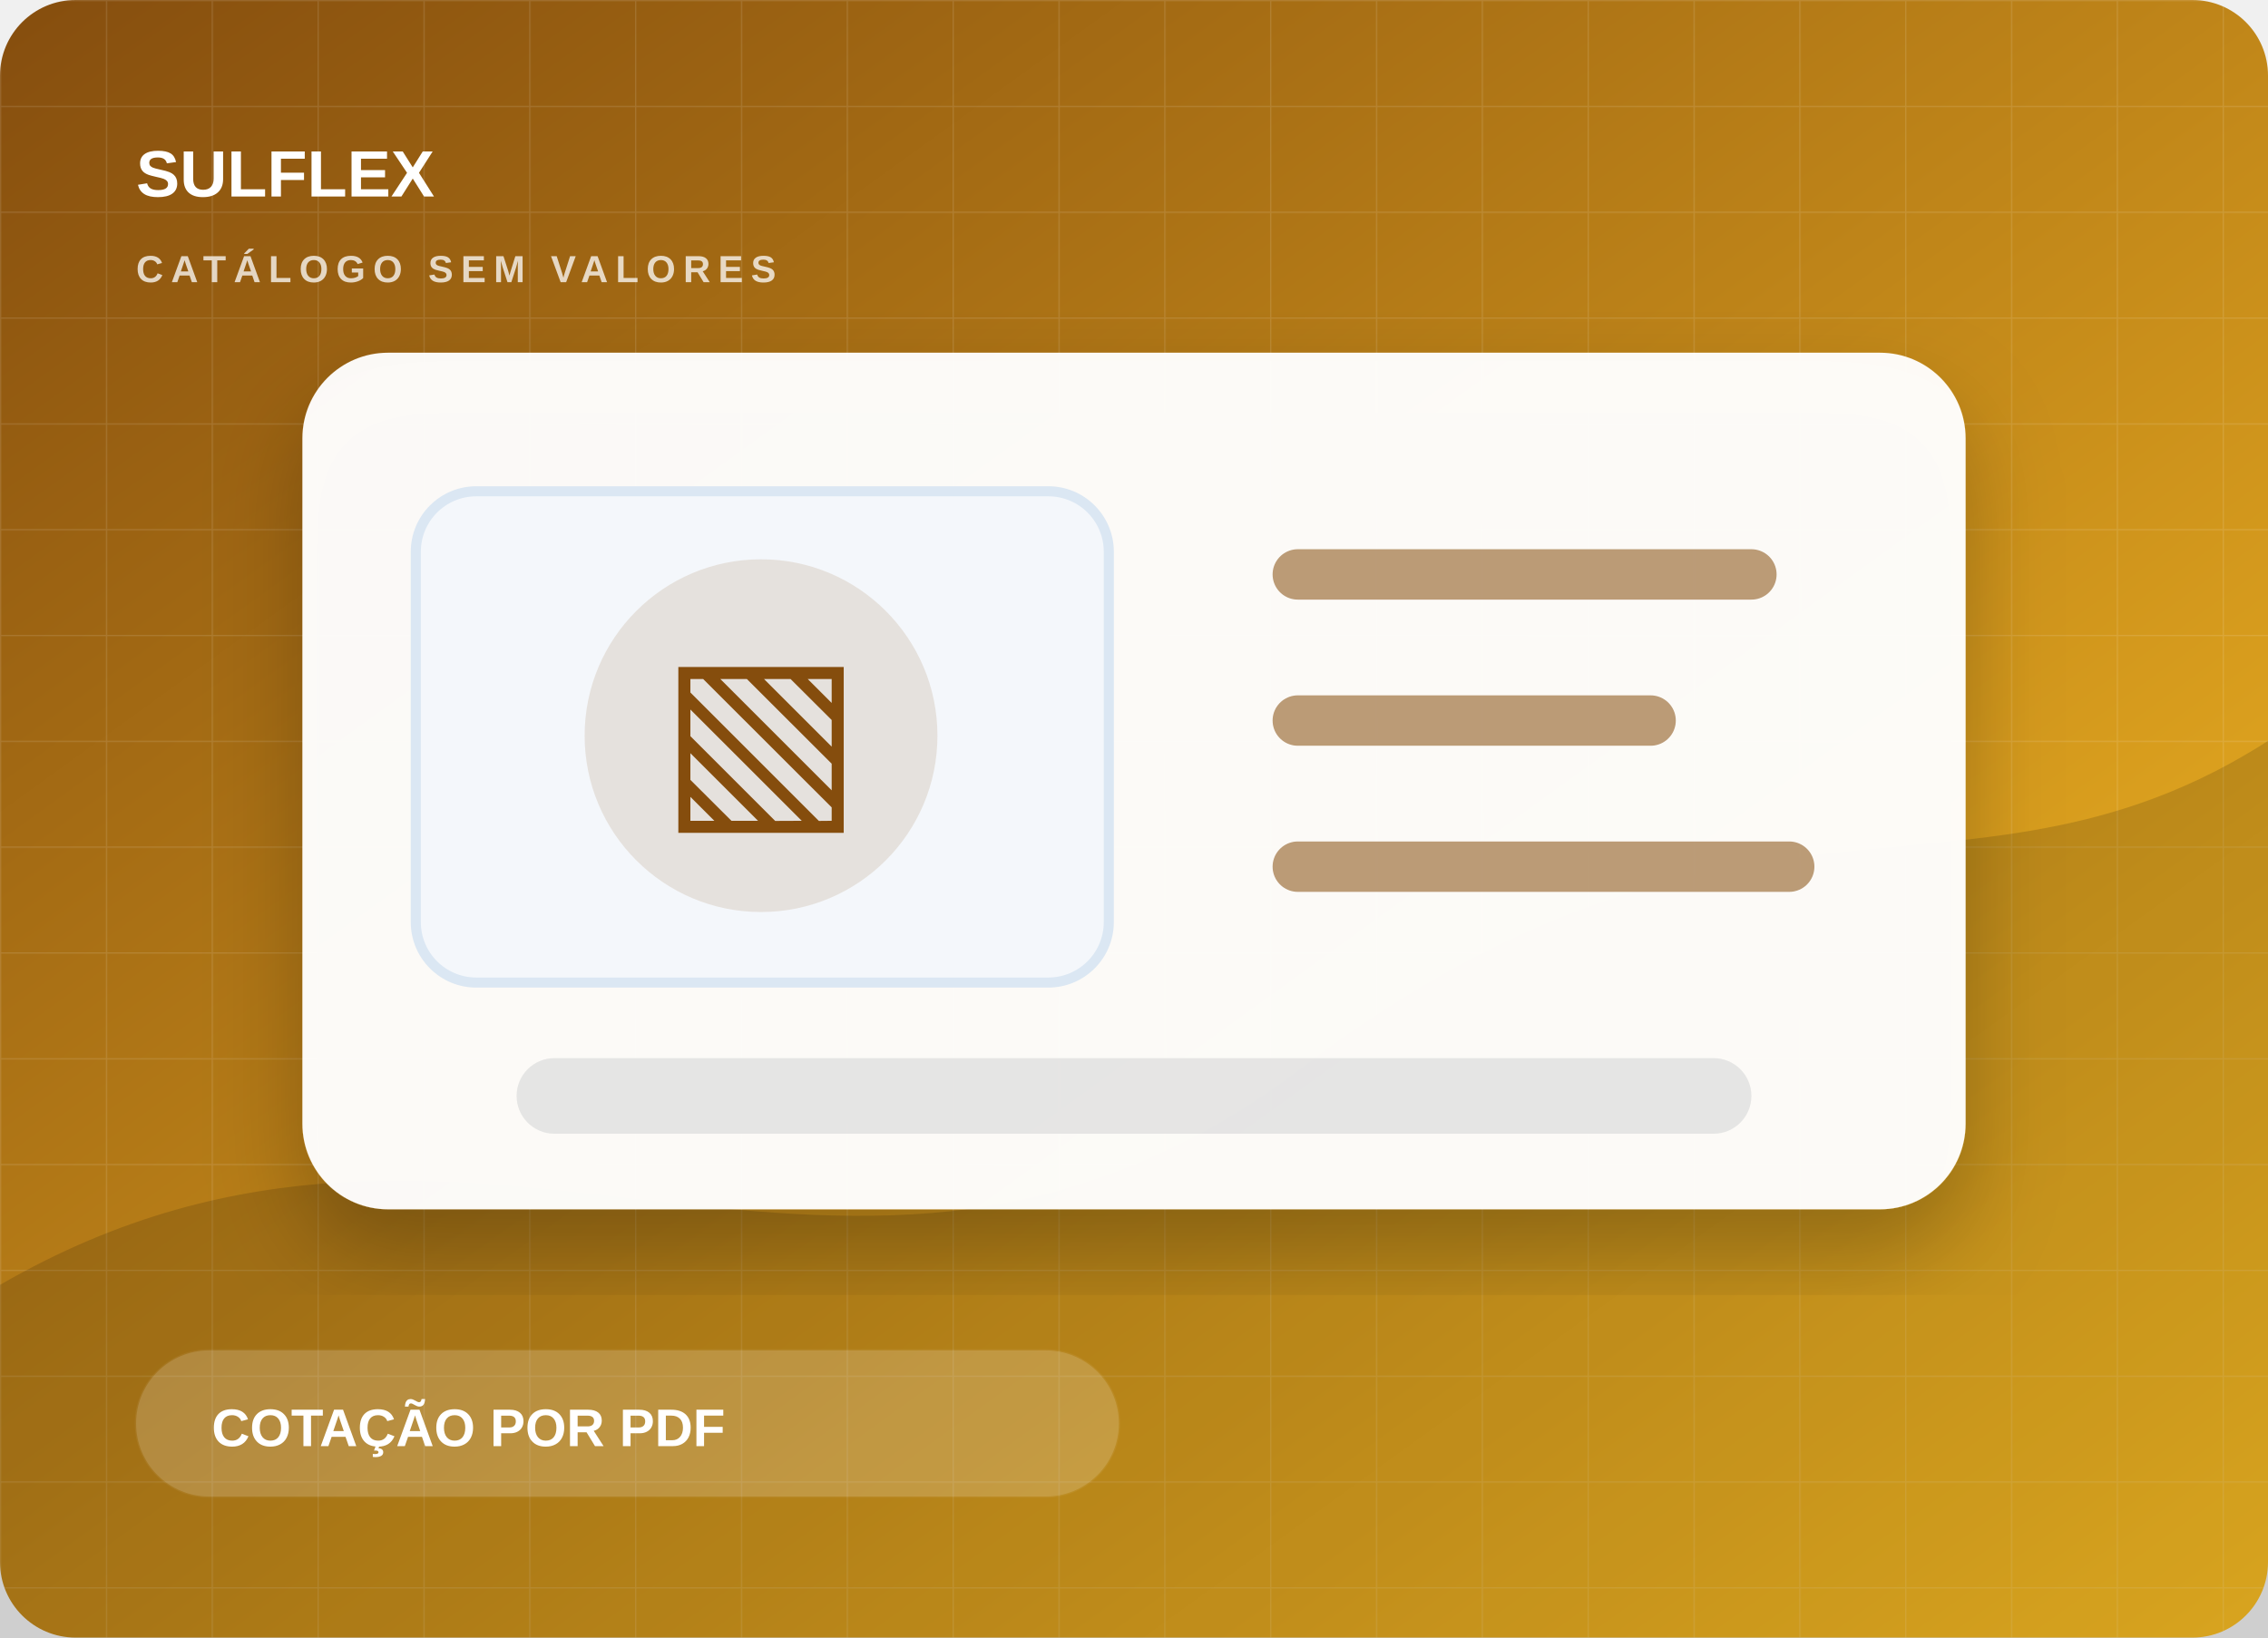
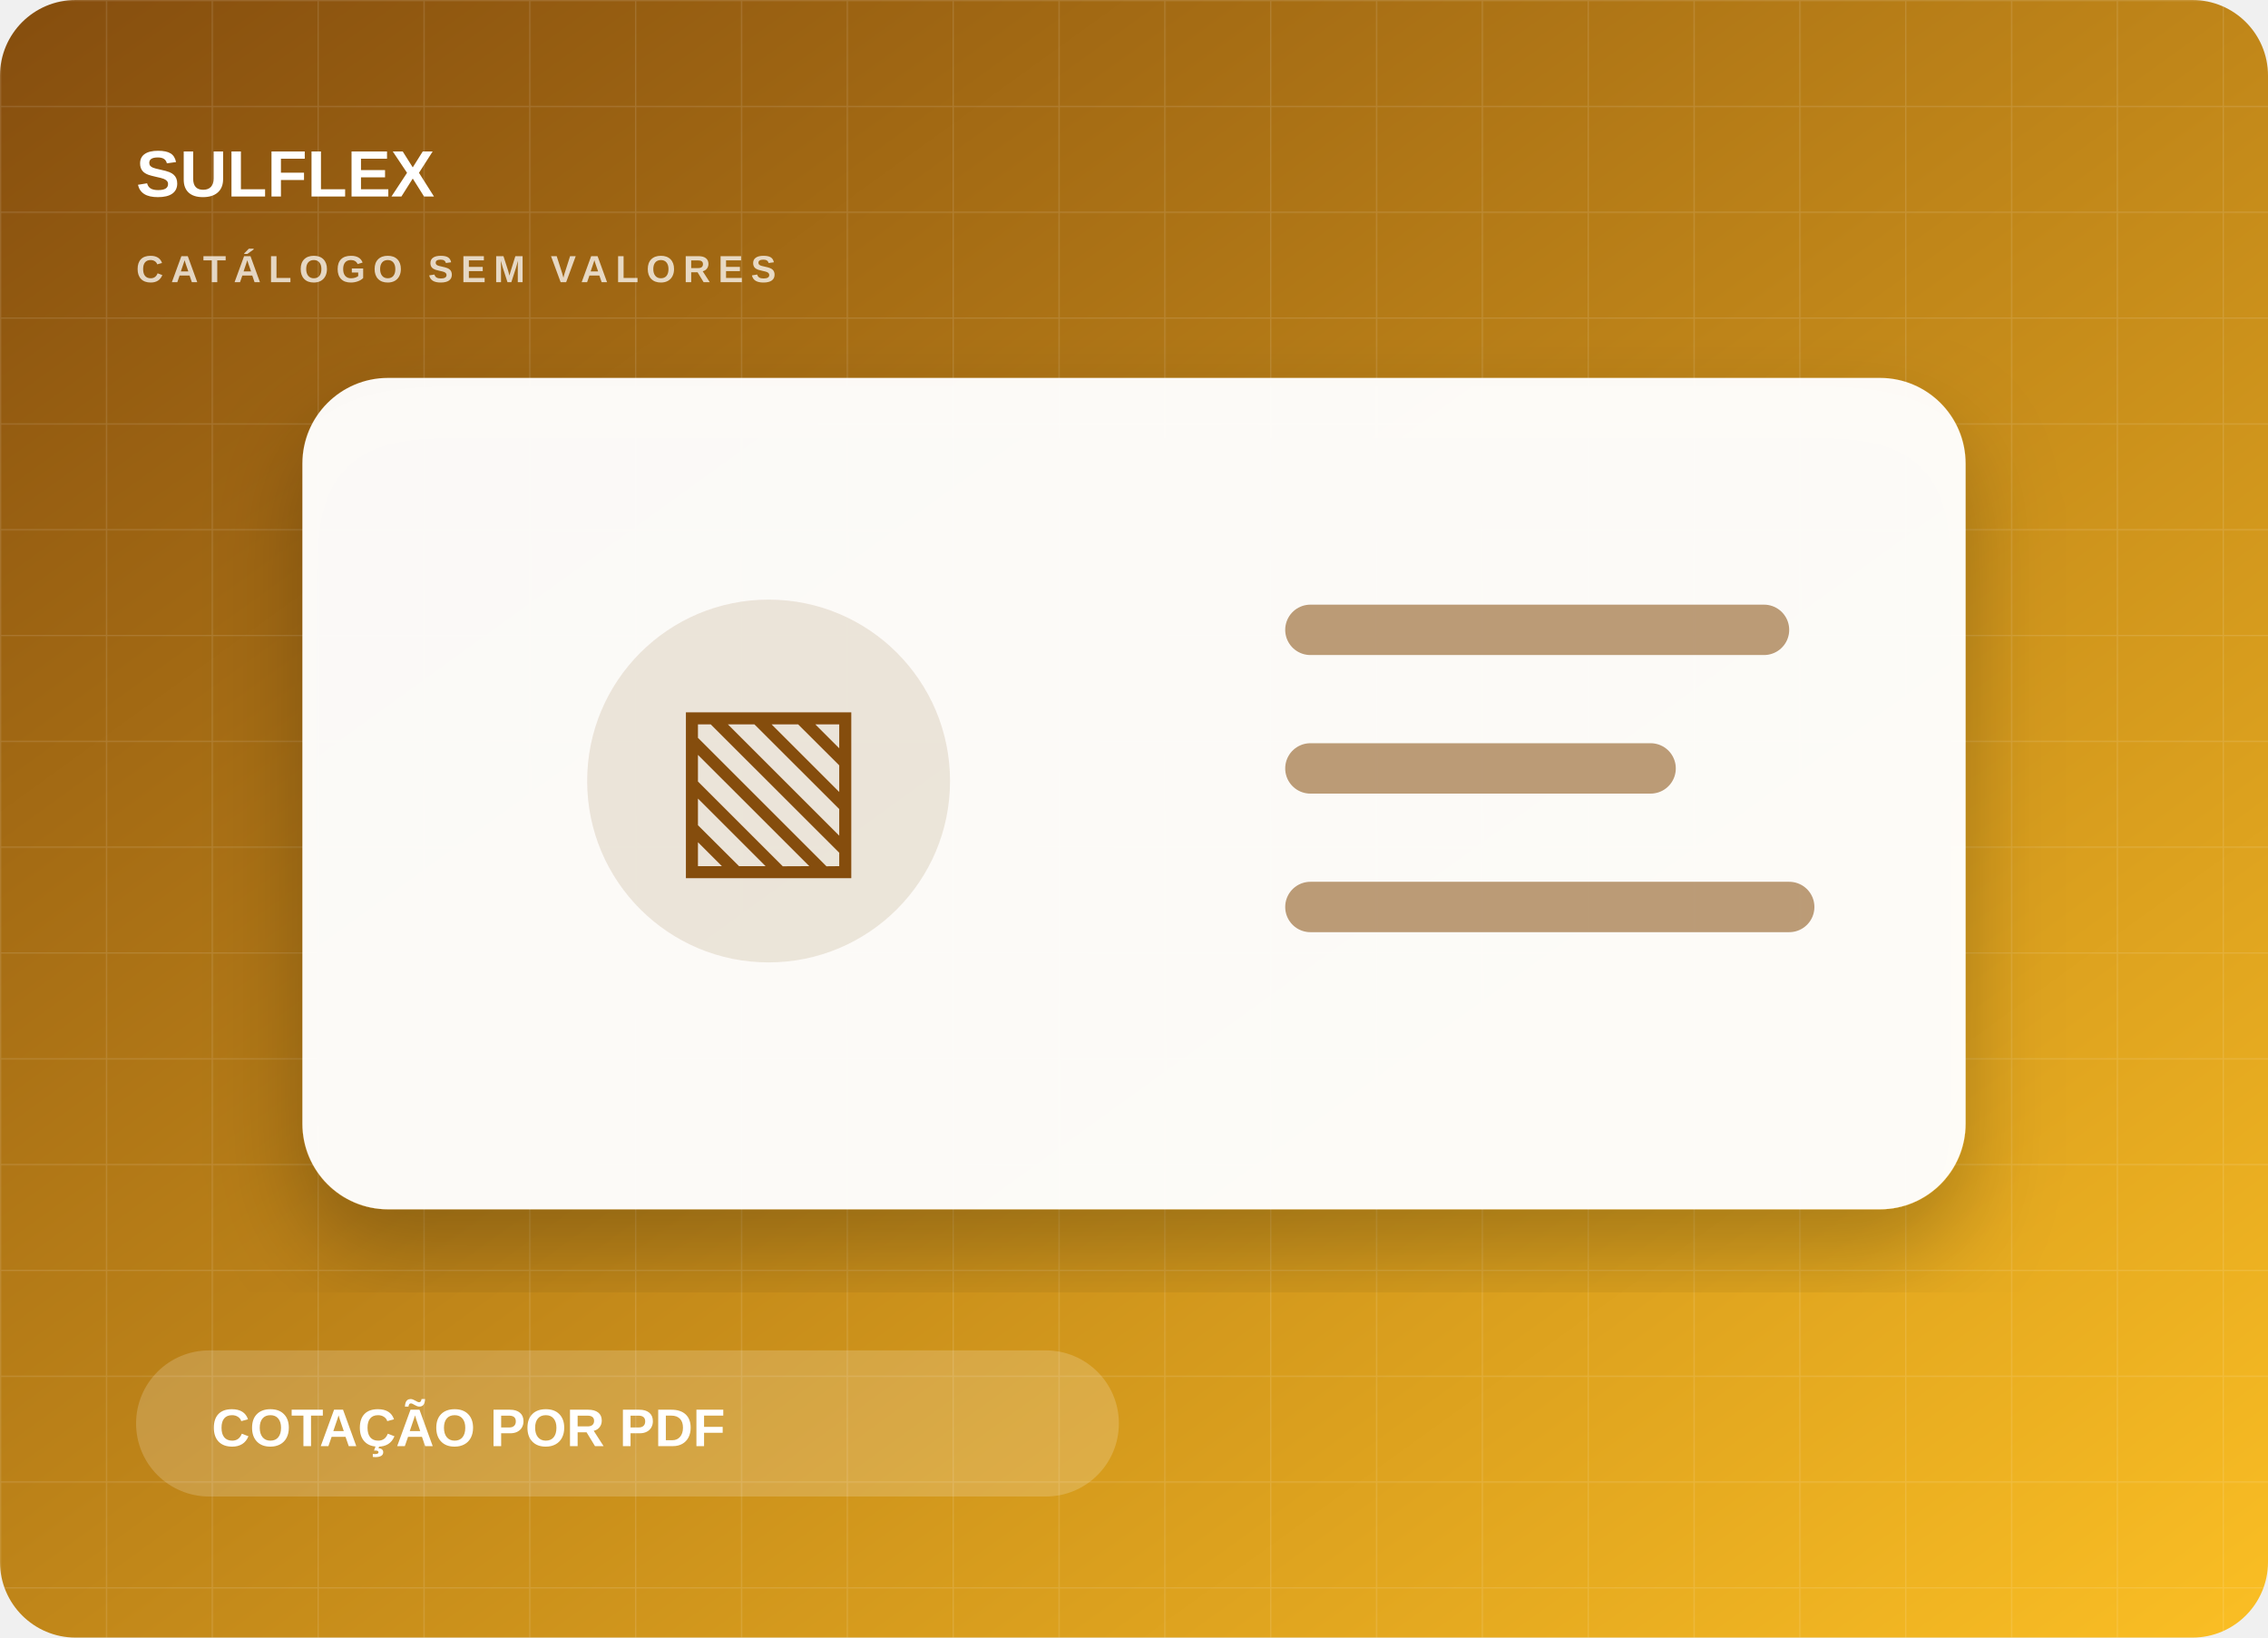
<svg xmlns="http://www.w3.org/2000/svg" width="900" height="650" viewBox="0 0 900 650">
  <defs>
    <linearGradient id="g" x1="0" y1="0" x2="1" y2="1">
      <stop offset="0" stop-color="#854d0e" />
      <stop offset="1" stop-color="#fbbf24" />
    </linearGradient>
-     <pattern id="grid" width="42" height="42" patternUnits="userSpaceOnUse">
+     <pattern id="p" width="42" height="42" patternUnits="userSpaceOnUse">
      <path d="M42 0L0 0 0 42" fill="none" stroke="#fff" stroke-opacity=".12" />
    </pattern>
    <filter id="s">
      <feDropShadow dx="0" dy="18" stdDeviation="18" flood-color="#000" flood-opacity=".25" />
    </filter>
  </defs>
  <rect width="900" height="650" rx="30" fill="url(#g)" />
-   <rect width="900" height="650" rx="30" fill="url(#grid)" />
-   <path d="M0 510C190 400 335 560 515 425C700 285 790 380 920 280L920 680H0Z" fill="#000" opacity=".14" />
+   <rect width="900" height="650" rx="30" fill="url(#p)" />
  <g filter="url(#s)">
-     <rect x="120" y="140" width="660" height="340" rx="34" fill="#fff" opacity=".96" />
-     <rect x="165" y="195" width="275" height="195" rx="24" fill="#f4f7fb" stroke="#dbe7f3" stroke-width="4" />
-     <circle cx="302" cy="292" r="70" fill="#854d0e" opacity=".13" />
-     <text x="302" y="320" text-anchor="middle" font-family="Arial" font-size="86" font-weight="900" fill="#854d0e">▧</text>
-     <path d="M515 228H695M515 286H655M515 344H710" stroke="#854d0e" stroke-width="20" stroke-linecap="round" opacity=".55" />
-     <rect x="205" y="420" width="490" height="30" rx="15" fill="#0f172a" opacity=".10" />
+     <rect x="120" y="150" width="660" height="330" rx="34" fill="#fff" opacity=".96" />
+     <circle cx="305" cy="310" r="72" fill="#854d0e" opacity=".13" />
+     <text x="305" y="338" text-anchor="middle" font-family="Arial" font-size="86" font-weight="900" fill="#854d0e">▧</text>
+     <path d="M520 250H700M520 305H655M520 360H710" stroke="#854d0e" stroke-width="20" stroke-linecap="round" opacity=".55" />
  </g>
  <text x="54" y="78" font-family="Arial" font-size="26" font-weight="900" fill="#fff">SULFLEX</text>
  <text x="54" y="112" font-family="Arial" font-size="15" font-weight="700" fill="#fff" opacity=".75" letter-spacing="3">CATÁLOGO SEM VALORES</text>
-   <rect x="54" y="536" width="390" height="58" rx="29" fill="#fff" opacity=".18" stroke="#fff" stroke-opacity=".28" />
+   <rect x="54" y="536" width="390" height="58" rx="29" fill="#fff" opacity=".18" />
  <text x="84" y="574" font-family="Arial" font-size="21" font-weight="900" fill="#fff">COTAÇÃO POR PDF</text>
</svg>
